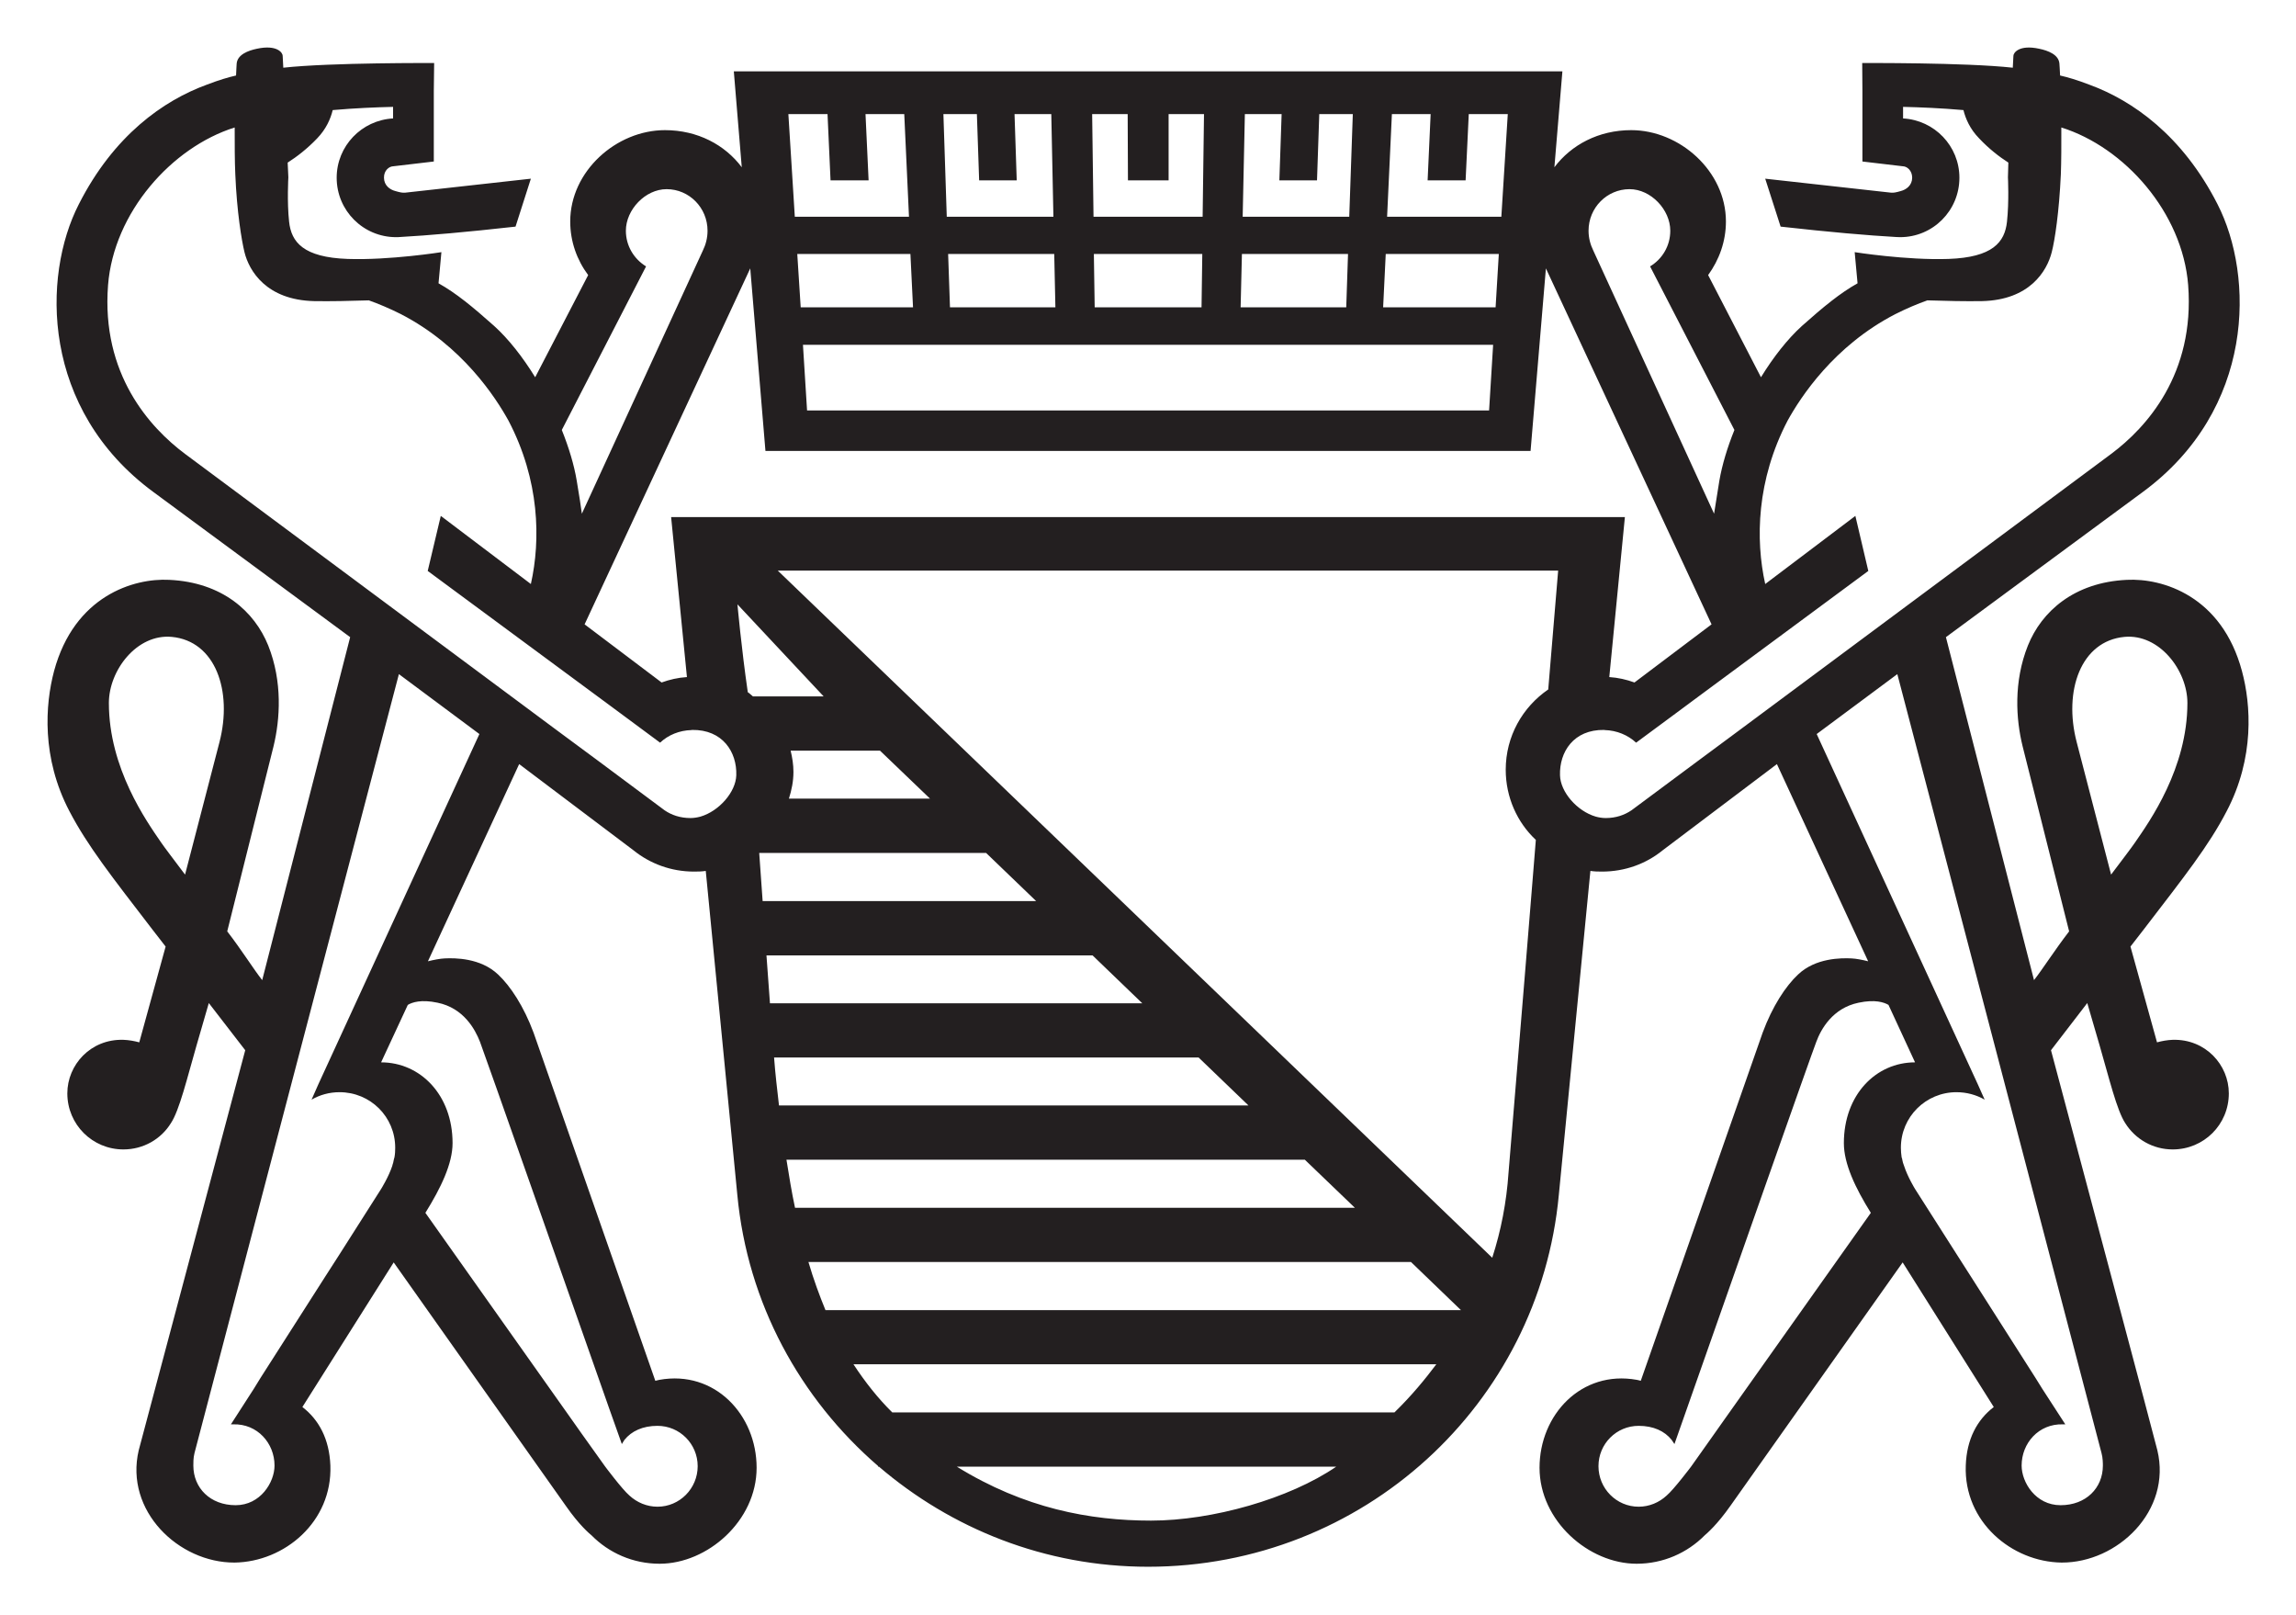
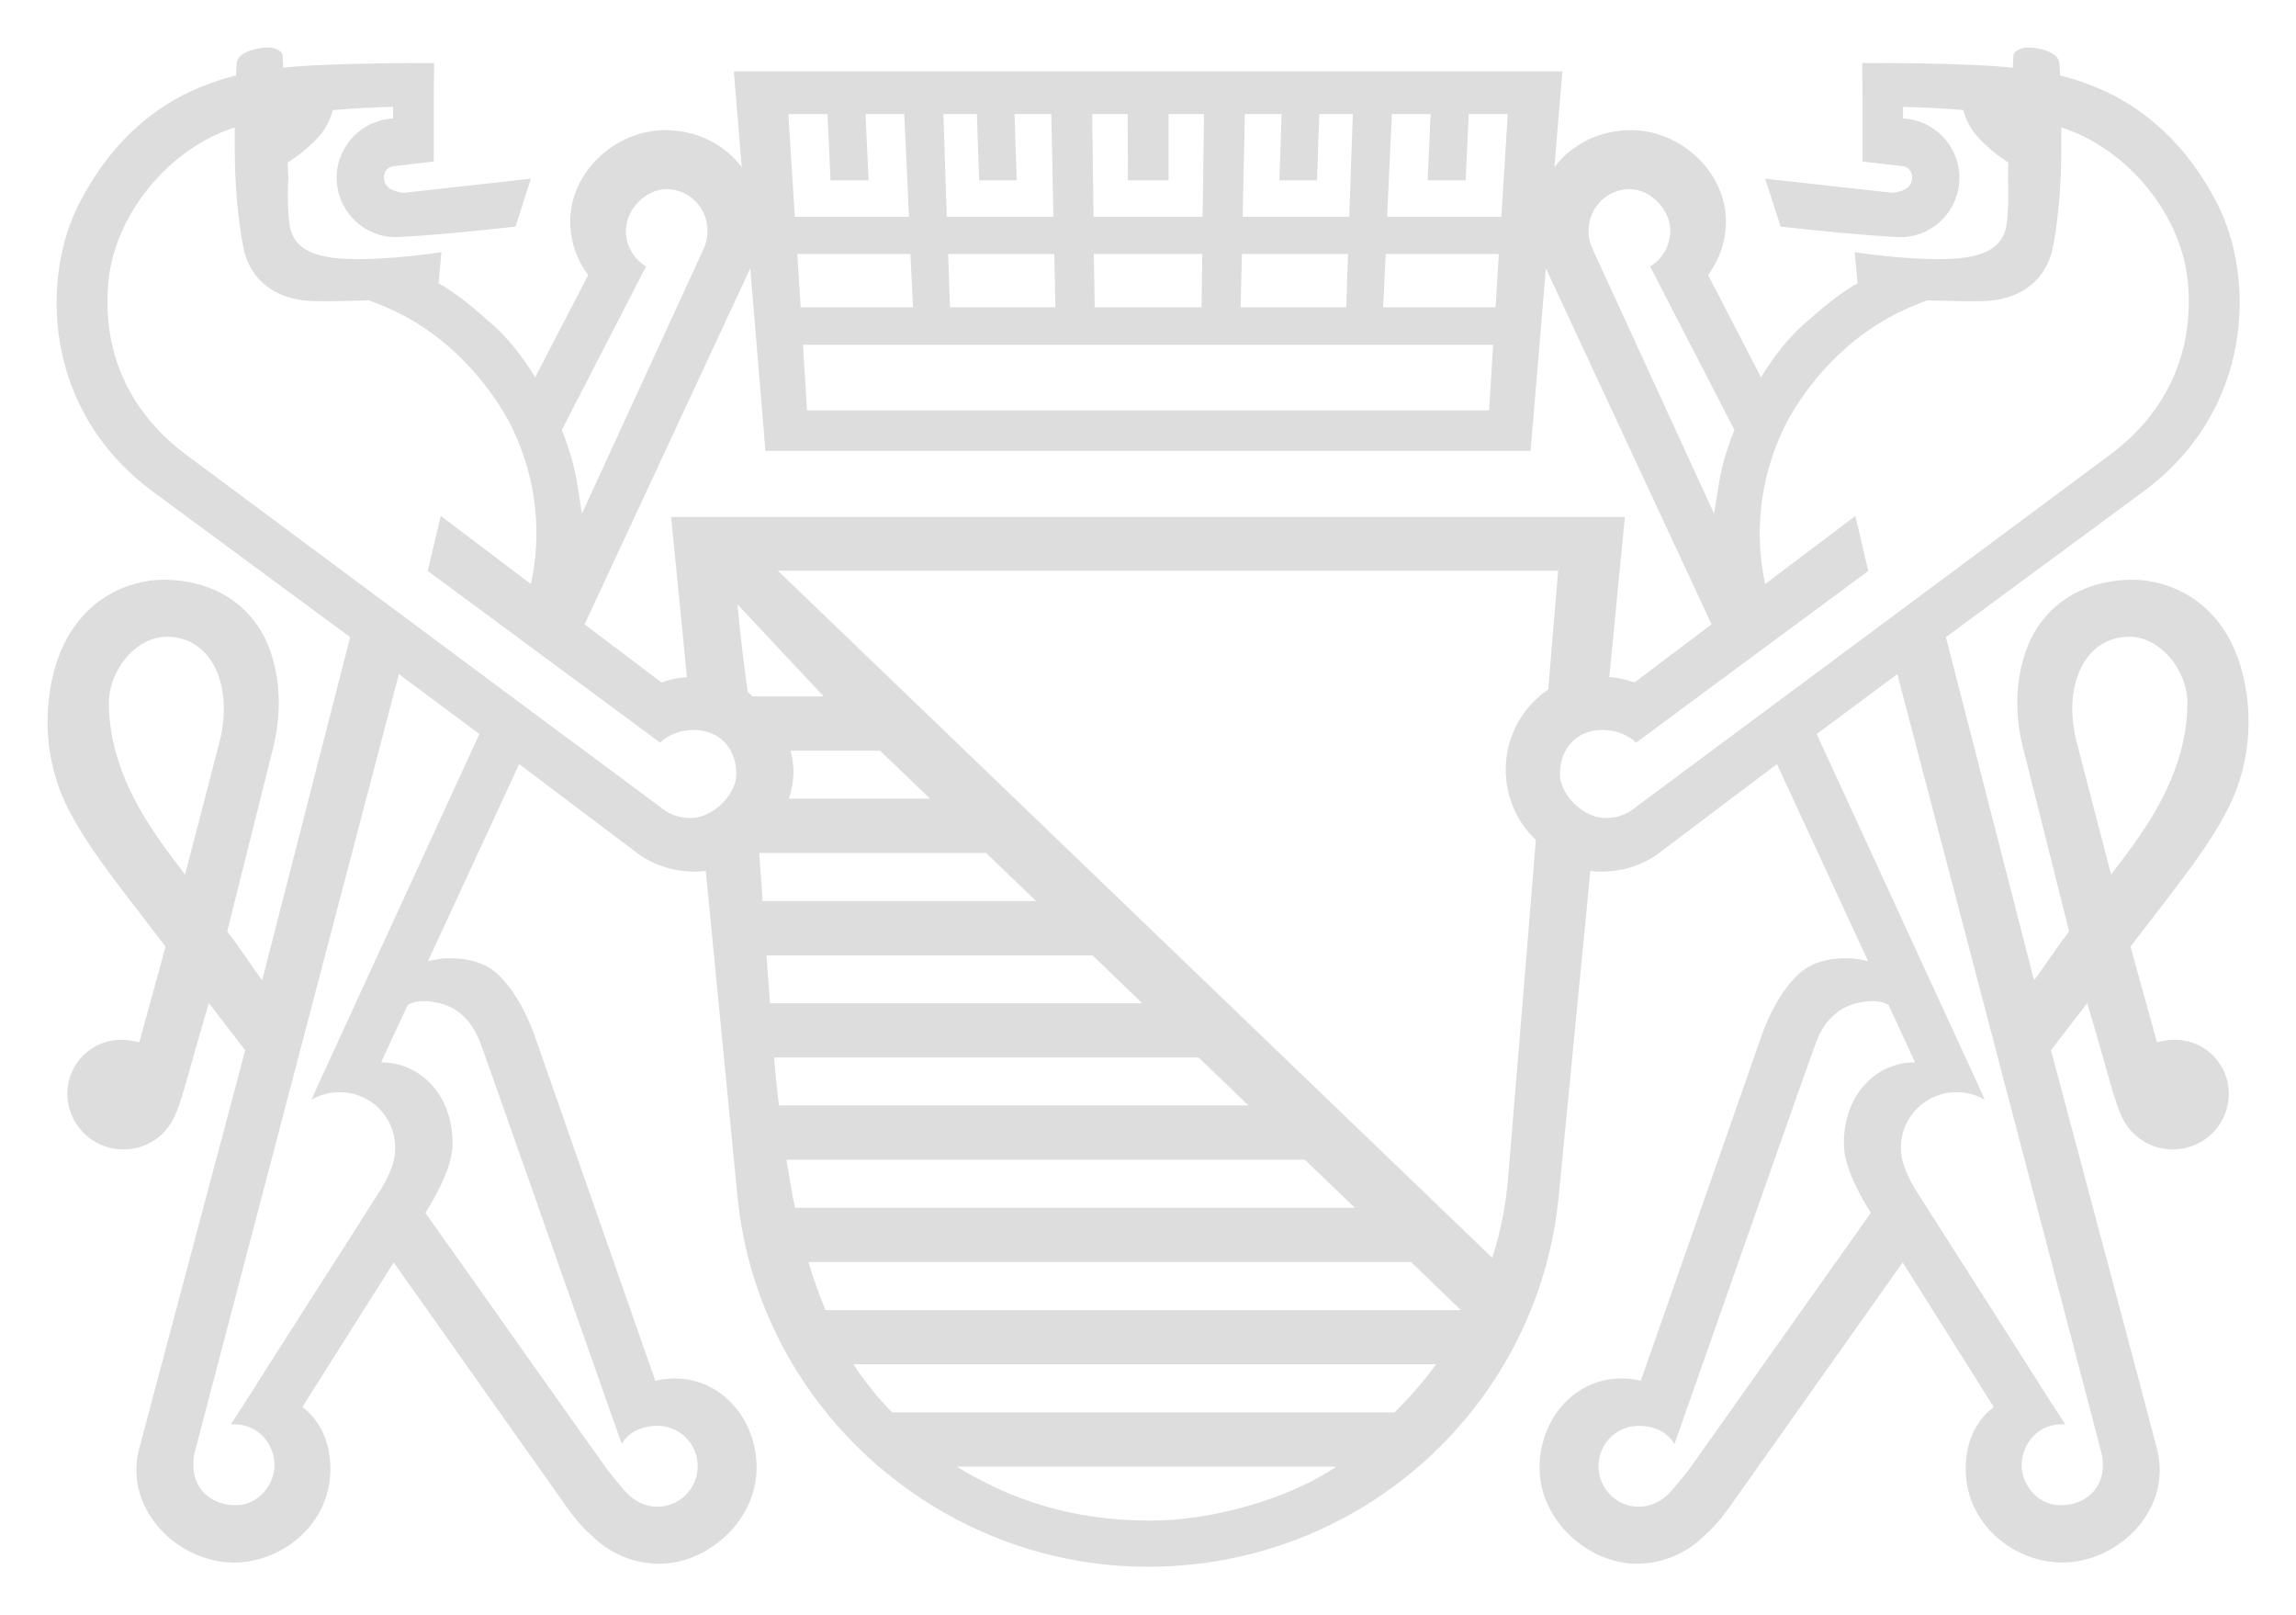
<svg xmlns="http://www.w3.org/2000/svg" version="1.0" width="483.58" height="339.88" id="svg2">
  <defs id="defs4">
    <clipPath id="clipPath2518">
      <path d="M 0,19.498 L 0,0 L 88.085,0 L 88.085,19.498 L 0,19.498 z" id="path2520" />
    </clipPath>
    <clipPath id="clipPath2488">
      <path d="M 22.677,-147.402 L 22.677,-127.904 L 110.763,-127.904 L 110.763,-147.402 L 22.677,-147.402 z" id="path2490" />
    </clipPath>
    <clipPath id="clipPath2474">
      <path d="M 4.56,61.68 L 4.56,231.6 L 360.72,231.6 L 360.72,61.68 L 4.56,61.68 z" id="path2476" />
    </clipPath>
    <clipPath id="clipPath2466">
      <path d="M -34.016,-99.213 L -34.016,147.402 L 487.559,147.402 L 487.559,-99.213 L -34.016,-99.213 z" id="path2468" />
    </clipPath>
    <clipPath id="clipPath2458">
      <path d="M 0,0 L 527.244,0 L 527.244,357.165 L 0,357.165 L 0,0 z" id="path2460" />
    </clipPath>
  </defs>
  <g transform="translate(19.3414, -8.40956)" id="layer1">
    <g transform="matrix(14.4167, 0, 0, 14.4167, -3787.8, -4695.59)" id="g2790">
-       <path d="M 292.237,339.062 L 291.734,337.126 C 291.54,336.38 291.793,335.65 292.433,335.59 C 292.942,335.543 293.352,336.08 293.352,336.555 C 293.352,337.51 292.8,338.284 292.586,338.594 C 292.532,338.673 292.401,338.845 292.237,339.062 z M 292.097,347.51 C 292.117,347.581 292.117,347.667 292.117,347.693 C 292.117,348.021 291.87,348.272 291.499,348.272 C 291.134,348.272 290.93,347.938 290.93,347.693 C 290.93,347.366 291.179,347.081 291.532,347.091 L 291.568,347.091 L 291.231,346.571 L 291.134,346.415 L 290.186,344.928 L 289.989,344.62 L 289.372,343.652 C 289.372,343.652 289.264,343.477 289.212,343.314 L 289.208,343.303 C 289.198,343.282 289.193,343.256 289.188,343.233 C 289.186,343.216 289.182,343.203 289.177,343.192 C 289.17,343.145 289.166,343.096 289.166,343.051 C 289.166,342.6 289.531,342.24 289.978,342.24 C 290.127,342.24 290.268,342.279 290.39,342.349 L 290.29,342.125 L 287.936,337.009 L 289.114,336.134 L 292.097,347.51 z M 286.54,347.088 L 286.442,347.227 L 286.102,347.707 C 286.102,347.707 285.849,348.043 285.744,348.131 C 285.634,348.233 285.49,348.294 285.335,348.294 C 285.01,348.294 284.748,348.028 284.748,347.702 C 284.748,347.376 285.01,347.113 285.335,347.113 C 285.55,347.113 285.714,347.189 285.817,347.318 L 285.858,347.379 L 286.054,346.822 L 286.076,346.759 C 286.596,345.278 287.87,341.654 287.93,341.505 C 287.998,341.32 288.169,341.011 288.548,340.933 C 288.789,340.882 288.92,340.927 288.985,340.965 L 289.373,341.804 C 288.803,341.804 288.333,342.276 288.333,342.984 C 288.333,343.284 288.499,343.637 288.727,344.002 L 286.54,347.088 z M 286.812,336.949 L 286.21,337.395 L 285.23,338.123 C 285.128,338.192 285.003,338.236 284.854,338.236 C 284.805,338.236 284.756,338.228 284.708,338.215 C 284.435,338.135 284.192,337.856 284.186,337.611 C 284.176,337.271 284.384,336.942 284.831,336.949 L 284.839,336.951 C 285.015,336.956 285.177,337.023 285.298,337.135 L 285.9,336.69 L 286.156,336.5 L 288.69,334.627 L 288.501,333.823 L 287.184,334.818 C 287.04,334.171 287.057,333.301 287.512,332.43 C 287.698,332.094 288.185,331.339 289.087,330.875 C 289.252,330.792 289.411,330.725 289.553,330.675 C 289.827,330.684 290.114,330.69 290.352,330.686 C 291.049,330.67 291.301,330.245 291.37,329.971 C 291.415,329.798 291.478,329.385 291.503,328.834 C 291.51,328.646 291.511,328.399 291.51,328.15 C 292.434,328.439 293.28,329.393 293.363,330.452 C 293.462,331.751 292.755,332.532 292.239,332.917 L 286.812,336.949 z M 271.2,333.84 L 271.431,336.177 C 271.301,336.185 271.177,336.214 271.061,336.256 L 269.936,335.407 L 272.356,330.208 L 272.578,332.874 L 277.929,332.874 L 278.411,332.874 L 283.756,332.874 L 283.98,330.208 L 286.4,335.407 L 285.274,336.256 C 285.159,336.214 285.033,336.185 284.906,336.177 L 285.134,333.84 L 271.2,333.84 z M 284.014,336.358 C 283.639,336.615 283.393,337.042 283.393,337.53 C 283.393,337.933 283.561,338.301 283.833,338.555 L 283.782,339.185 L 283.667,340.596 L 283.434,343.415 C 283.405,343.846 283.324,344.263 283.196,344.658 L 272.758,334.622 L 284.159,334.622 L 284.014,336.358 z M 273.455,345.423 C 273.367,345.208 273.281,344.976 273.206,344.72 L 282.009,344.72 L 282.739,345.423 L 273.455,345.423 z M 281.767,346.917 L 274.431,346.917 C 274.226,346.715 274.037,346.478 273.864,346.214 L 282.379,346.214 C 282.216,346.43 282.024,346.667 281.767,346.917 z M 278.211,348.497 C 277.32,348.497 276.361,348.319 275.374,347.709 L 280.917,347.709 C 280.23,348.179 279.105,348.497 278.211,348.497 z M 272.885,343.226 L 280.458,343.226 L 281.189,343.928 L 273.01,343.928 C 272.962,343.704 272.923,343.465 272.885,343.226 z M 272.704,341.733 L 278.906,341.733 L 279.635,342.434 L 272.776,342.434 C 272.749,342.203 272.722,341.971 272.704,341.733 z M 272.593,340.242 L 277.357,340.242 L 278.084,340.942 L 272.644,340.942 C 272.628,340.708 272.611,340.474 272.593,340.242 z M 272.487,338.746 L 275.802,338.746 L 276.533,339.449 L 272.537,339.449 C 272.521,339.211 272.504,338.97 272.487,338.746 z M 272.946,337.252 L 274.252,337.252 L 274.982,337.952 L 272.921,337.952 C 272.96,337.828 272.987,337.701 272.987,337.562 C 272.987,337.454 272.97,337.351 272.946,337.252 z M 272.32,336.398 C 272.227,335.758 272.169,335.115 272.169,335.115 L 273.428,336.459 L 272.395,336.459 C 272.371,336.441 272.346,336.414 272.32,336.398 z M 271.629,338.215 C 271.58,338.228 271.531,338.236 271.483,338.236 C 271.332,338.236 271.206,338.192 271.105,338.123 L 270.127,337.395 L 269.524,336.949 L 264.098,332.917 C 263.583,332.532 262.873,331.751 262.974,330.452 C 263.057,329.393 263.903,328.439 264.824,328.15 C 264.824,328.399 264.824,328.646 264.833,328.834 C 264.856,329.385 264.925,329.798 264.967,329.971 C 265.034,330.245 265.288,330.67 265.984,330.686 C 266.223,330.69 266.51,330.684 266.784,330.675 C 266.924,330.725 267.085,330.792 267.25,330.875 C 268.151,331.339 268.637,332.094 268.823,332.43 C 269.28,333.301 269.296,334.171 269.151,334.818 L 267.835,333.823 L 267.644,334.627 L 270.181,336.5 L 270.438,336.69 L 271.039,337.135 C 271.157,337.023 271.32,336.956 271.497,336.951 L 271.505,336.949 C 271.952,336.942 272.163,337.271 272.152,337.611 C 272.145,337.856 271.901,338.135 271.629,338.215 z M 266.046,342.125 L 265.947,342.349 C 266.068,342.279 266.207,342.24 266.356,342.24 C 266.807,342.24 267.169,342.6 267.169,343.051 C 267.169,343.096 267.167,343.145 267.158,343.192 C 267.155,343.203 267.15,343.216 267.147,343.233 C 267.143,343.256 267.138,343.282 267.129,343.303 L 267.127,343.314 C 267.073,343.477 266.964,343.652 266.964,343.652 L 266.348,344.62 L 266.15,344.928 L 265.2,346.415 L 265.104,346.571 L 264.769,347.091 L 264.804,347.091 C 265.155,347.081 265.406,347.366 265.406,347.693 C 265.406,347.938 265.2,348.272 264.838,348.272 C 264.467,348.272 264.22,348.021 264.22,347.693 C 264.22,347.667 264.218,347.581 264.237,347.51 L 267.223,336.134 L 268.399,337.009 L 266.046,342.125 z M 267.788,340.933 C 268.168,341.011 268.336,341.32 268.408,341.505 C 268.466,341.654 269.739,345.278 270.26,346.759 L 270.282,346.822 L 270.48,347.379 L 270.518,347.318 C 270.622,347.189 270.786,347.113 271.001,347.113 C 271.325,347.113 271.588,347.376 271.588,347.702 C 271.588,348.028 271.325,348.294 271.001,348.294 C 270.846,348.294 270.702,348.233 270.591,348.131 C 270.487,348.043 270.236,347.707 270.236,347.707 L 269.893,347.227 L 269.795,347.088 L 267.61,344.002 C 267.837,343.637 268.007,343.284 268.007,342.984 C 268.007,342.276 267.533,341.804 266.963,341.804 L 267.353,340.965 C 267.416,340.927 267.549,340.882 267.788,340.933 z M 270.834,330.179 C 270.657,330.071 270.539,329.879 270.539,329.658 C 270.539,329.351 270.823,329.051 271.134,329.051 C 271.464,329.051 271.732,329.322 271.732,329.658 C 271.732,329.764 271.706,329.862 271.663,329.949 L 269.896,333.791 C 269.883,333.688 269.859,333.536 269.821,333.309 C 269.783,333.079 269.706,332.825 269.603,332.568 L 270.834,330.179 z M 273.485,327.955 L 273.529,328.922 L 274.085,328.922 L 274.04,327.955 L 274.606,327.955 L 274.675,329.454 L 273.007,329.454 L 272.913,327.955 L 273.485,327.955 z M 274.734,330.777 L 273.093,330.777 L 273.043,329.998 L 274.696,329.998 L 274.734,330.777 z M 275.667,327.955 L 275.7,328.922 L 276.249,328.922 L 276.217,327.955 L 276.754,327.955 L 276.785,329.454 L 275.227,329.454 L 275.178,327.955 L 275.667,327.955 z M 276.814,330.777 L 275.274,330.777 L 275.247,329.998 L 276.797,329.998 L 276.814,330.777 z M 277.87,327.955 L 277.874,328.922 L 278.468,328.922 L 278.468,327.955 L 278.985,327.955 L 278.965,329.454 L 278.267,329.454 L 278.071,329.454 L 277.371,329.454 L 277.351,327.955 L 277.87,327.955 z M 279.539,329.998 L 281.089,329.998 L 281.063,330.777 L 279.52,330.777 L 279.539,329.998 z M 279.582,327.955 L 280.119,327.955 L 280.086,328.922 L 280.636,328.922 L 280.669,327.955 L 281.159,327.955 L 281.107,329.454 L 279.55,329.454 L 279.582,327.955 z M 277.376,329.998 L 278.071,329.998 L 278.267,329.998 L 278.96,329.998 L 278.949,330.777 L 278.267,330.777 L 278.071,330.777 L 277.388,330.777 L 277.376,329.998 z M 278.071,331.324 L 278.267,331.324 L 283.209,331.324 L 283.15,332.283 L 278.411,332.283 L 277.929,332.283 L 273.186,332.283 L 273.126,331.324 L 278.071,331.324 z M 281.64,329.998 L 283.292,329.998 L 283.245,330.777 L 281.602,330.777 L 281.64,329.998 z M 281.73,327.955 L 282.296,327.955 L 282.252,328.922 L 282.807,328.922 L 282.853,327.955 L 283.423,327.955 L 283.329,329.454 L 281.66,329.454 L 281.73,327.955 z M 285.202,329.051 C 285.514,329.051 285.797,329.351 285.797,329.658 C 285.797,329.879 285.681,330.071 285.502,330.179 L 286.734,332.568 C 286.63,332.825 286.554,333.079 286.514,333.309 C 286.477,333.536 286.453,333.688 286.437,333.791 L 284.673,329.949 C 284.63,329.862 284.603,329.764 284.603,329.658 C 284.603,329.322 284.872,329.051 285.202,329.051 z M 264.602,337.126 L 264.099,339.062 C 263.936,338.845 263.804,338.673 263.75,338.594 C 263.537,338.284 262.986,337.51 262.986,336.555 C 262.986,336.08 263.394,335.543 263.904,335.59 C 264.544,335.65 264.795,336.38 264.602,337.126 z M 293.137,341.475 C 293.058,341.478 292.98,341.492 292.908,341.512 L 292.52,340.113 L 292.717,339.859 C 293.307,339.09 293.661,338.646 293.926,338.135 C 294.335,337.355 294.281,336.579 294.149,336.09 C 293.854,334.989 292.986,334.73 292.468,334.757 C 291.693,334.793 291.22,335.223 291.022,335.716 C 290.81,336.246 290.847,336.793 290.944,337.186 L 291.624,339.891 C 291.415,340.162 291.234,340.447 291.111,340.603 L 289.824,335.594 L 292.696,333.477 C 294.343,332.268 294.329,330.322 293.792,329.271 C 293.279,328.265 292.551,327.757 291.922,327.526 C 291.734,327.454 291.609,327.418 291.492,327.391 C 291.487,327.305 291.485,327.243 291.482,327.216 C 291.471,327.086 291.317,327.027 291.186,327 C 290.894,326.937 290.81,327.059 290.81,327.103 L 290.801,327.277 C 290.099,327.2 288.601,327.209 288.601,327.209 L 288.604,327.62 L 288.604,328.647 L 289.198,328.717 C 289.256,328.719 289.331,328.778 289.331,328.884 C 289.33,328.996 289.245,329.058 289.163,329.079 C 289.091,329.1 289.057,329.105 289.027,329.102 L 289.021,329.102 L 287.184,328.898 L 287.409,329.598 C 288.123,329.678 288.686,329.727 289.099,329.75 C 289.119,329.752 289.136,329.752 289.155,329.752 C 289.635,329.752 290.021,329.364 290.021,328.884 C 290.021,328.421 289.657,328.043 289.198,328.018 L 289.198,327.849 C 289.446,327.855 289.75,327.867 290.08,327.896 C 290.111,328.021 290.175,328.172 290.309,328.309 C 290.451,328.46 290.602,328.577 290.736,328.663 L 290.73,328.878 C 290.73,328.878 290.748,329.233 290.716,329.527 C 290.684,329.825 290.508,330.047 289.862,330.07 C 289.247,330.091 288.491,329.971 288.491,329.971 L 288.533,330.426 C 288.284,330.565 288.036,330.767 287.719,331.05 C 287.51,331.24 287.304,331.502 287.122,331.798 L 286.35,330.306 C 286.511,330.084 286.61,329.815 286.61,329.523 C 286.61,328.787 285.934,328.189 285.226,328.189 C 284.751,328.189 284.351,328.403 284.104,328.731 L 284.221,327.33 L 278.278,327.33 L 278.057,327.33 L 272.116,327.33 L 272.232,328.731 C 271.986,328.403 271.586,328.189 271.11,328.189 C 270.401,328.189 269.726,328.787 269.726,329.523 C 269.726,329.815 269.823,330.084 269.988,330.306 L 269.214,331.798 C 269.031,331.502 268.826,331.24 268.616,331.05 C 268.299,330.767 268.052,330.565 267.802,330.426 L 267.844,329.971 C 267.844,329.971 267.088,330.091 266.474,330.07 C 265.828,330.047 265.651,329.825 265.619,329.527 C 265.587,329.233 265.608,328.878 265.608,328.878 L 265.598,328.663 C 265.733,328.577 265.885,328.46 266.029,328.309 C 266.161,328.172 266.226,328.021 266.256,327.896 C 266.588,327.867 266.889,327.855 267.138,327.849 L 267.138,328.018 C 266.679,328.043 266.314,328.421 266.314,328.884 C 266.314,329.364 266.702,329.752 267.182,329.752 C 267.2,329.752 267.218,329.752 267.235,329.75 C 267.65,329.727 268.213,329.678 268.927,329.598 L 269.151,328.898 L 267.316,329.102 L 267.309,329.102 C 267.279,329.105 267.244,329.1 267.173,329.079 C 267.09,329.058 267.006,328.996 267.005,328.884 C 267.003,328.778 267.08,328.719 267.138,328.717 L 267.733,328.647 L 267.733,327.62 L 267.738,327.209 C 267.738,327.209 266.238,327.2 265.534,327.277 L 265.525,327.103 C 265.525,327.059 265.443,326.937 265.149,327 C 265.019,327.027 264.865,327.086 264.853,327.216 C 264.85,327.243 264.849,327.305 264.844,327.391 C 264.727,327.418 264.602,327.454 264.414,327.526 C 263.783,327.757 263.058,328.265 262.547,329.271 C 262.008,330.322 261.994,332.268 263.64,333.477 L 266.511,335.594 L 265.226,340.603 C 265.102,340.447 264.925,340.162 264.715,339.891 L 265.392,337.186 C 265.487,336.793 265.525,336.246 265.314,335.716 C 265.115,335.223 264.646,334.793 263.867,334.757 C 263.35,334.73 262.482,334.989 262.185,336.09 C 262.055,336.579 262,337.355 262.409,338.135 C 262.676,338.646 263.028,339.09 263.618,339.859 L 263.815,340.113 L 263.43,341.512 C 263.357,341.492 263.279,341.478 263.198,341.475 C 262.718,341.461 262.379,341.842 262.379,342.257 C 262.379,342.713 262.747,343.076 263.198,343.076 C 263.491,343.076 263.748,342.925 263.891,342.694 C 264.016,342.508 264.131,342.027 264.265,341.563 L 264.446,340.938 L 264.978,341.627 C 264.647,342.865 263.44,347.401 263.422,347.47 C 263.214,348.354 264.005,349.113 264.822,349.11 C 265.552,349.1 266.251,348.514 266.222,347.693 C 266.207,347.308 266.056,347.025 265.813,346.838 L 267.147,344.726 L 269.66,348.279 C 269.857,348.563 270.01,348.69 270.037,348.712 C 270.29,348.968 270.641,349.127 271.032,349.127 C 271.73,349.127 272.449,348.502 272.449,347.725 C 272.449,346.951 271.837,346.296 271.029,346.441 C 271.009,346.446 270.989,346.449 270.969,346.455 L 269.191,341.372 C 269.048,340.987 268.853,340.69 268.672,340.521 C 268.415,340.277 268.04,340.279 267.891,340.286 C 267.824,340.289 267.733,340.307 267.647,340.328 L 268.98,337.448 L 270.65,338.707 C 270.893,338.903 271.2,339.018 271.535,339.018 C 271.593,339.018 271.652,339.017 271.706,339.008 L 272.167,343.738 C 272.316,345.325 273.086,346.717 274.223,347.699 L 274.223,347.709 L 274.236,347.709 C 275.293,348.614 276.662,349.171 278.168,349.171 C 281.306,349.171 283.884,346.801 284.169,343.738 L 284.63,339.008 C 284.686,339.017 284.743,339.018 284.799,339.018 C 285.137,339.018 285.445,338.903 285.686,338.707 L 287.355,337.448 L 288.688,340.328 C 288.604,340.307 288.512,340.289 288.445,340.286 C 288.296,340.279 287.921,340.277 287.664,340.521 C 287.483,340.69 287.288,340.987 287.146,341.372 L 285.366,346.455 C 285.347,346.449 285.329,346.446 285.307,346.441 C 284.498,346.296 283.887,346.951 283.887,347.725 C 283.887,348.502 284.607,349.127 285.305,349.127 C 285.695,349.127 286.046,348.968 286.3,348.712 C 286.325,348.69 286.478,348.563 286.677,348.279 L 289.192,344.726 L 290.523,346.838 C 290.279,347.025 290.127,347.308 290.114,347.693 C 290.084,348.514 290.785,349.1 291.514,349.11 C 292.332,349.113 293.125,348.354 292.913,347.47 C 292.899,347.401 291.69,342.865 291.359,341.627 L 291.889,340.938 L 292.071,341.563 C 292.206,342.027 292.321,342.508 292.445,342.694 C 292.591,342.925 292.847,343.076 293.137,343.076 C 293.592,343.076 293.957,342.713 293.957,342.257 C 293.957,341.842 293.617,341.461 293.137,341.475 z" id="path2524" style="fill: rgb(35, 31, 32); fill-opacity: 1; fill-rule: nonzero; stroke: none;" />
+       <path d="M 292.237,339.062 L 291.734,337.126 C 291.54,336.38 291.793,335.65 292.433,335.59 C 292.942,335.543 293.352,336.08 293.352,336.555 C 293.352,337.51 292.8,338.284 292.586,338.594 C 292.532,338.673 292.401,338.845 292.237,339.062 z M 292.097,347.51 C 292.117,347.581 292.117,347.667 292.117,347.693 C 292.117,348.021 291.87,348.272 291.499,348.272 C 291.134,348.272 290.93,347.938 290.93,347.693 C 290.93,347.366 291.179,347.081 291.532,347.091 L 291.568,347.091 L 291.231,346.571 L 291.134,346.415 L 290.186,344.928 L 289.989,344.62 L 289.372,343.652 C 289.372,343.652 289.264,343.477 289.212,343.314 L 289.208,343.303 C 289.198,343.282 289.193,343.256 289.188,343.233 C 289.186,343.216 289.182,343.203 289.177,343.192 C 289.17,343.145 289.166,343.096 289.166,343.051 C 289.166,342.6 289.531,342.24 289.978,342.24 C 290.127,342.24 290.268,342.279 290.39,342.349 L 290.29,342.125 L 287.936,337.009 L 289.114,336.134 L 292.097,347.51 z M 286.54,347.088 L 286.442,347.227 L 286.102,347.707 C 286.102,347.707 285.849,348.043 285.744,348.131 C 285.634,348.233 285.49,348.294 285.335,348.294 C 285.01,348.294 284.748,348.028 284.748,347.702 C 284.748,347.376 285.01,347.113 285.335,347.113 C 285.55,347.113 285.714,347.189 285.817,347.318 L 285.858,347.379 L 286.054,346.822 L 286.076,346.759 C 286.596,345.278 287.87,341.654 287.93,341.505 C 287.998,341.32 288.169,341.011 288.548,340.933 C 288.789,340.882 288.92,340.927 288.985,340.965 L 289.373,341.804 C 288.803,341.804 288.333,342.276 288.333,342.984 C 288.333,343.284 288.499,343.637 288.727,344.002 L 286.54,347.088 z M 286.812,336.949 L 286.21,337.395 L 285.23,338.123 C 285.128,338.192 285.003,338.236 284.854,338.236 C 284.805,338.236 284.756,338.228 284.708,338.215 C 284.435,338.135 284.192,337.856 284.186,337.611 C 284.176,337.271 284.384,336.942 284.831,336.949 L 284.839,336.951 C 285.015,336.956 285.177,337.023 285.298,337.135 L 285.9,336.69 L 286.156,336.5 L 288.69,334.627 L 288.501,333.823 L 287.184,334.818 C 287.04,334.171 287.057,333.301 287.512,332.43 C 287.698,332.094 288.185,331.339 289.087,330.875 C 289.252,330.792 289.411,330.725 289.553,330.675 C 289.827,330.684 290.114,330.69 290.352,330.686 C 291.049,330.67 291.301,330.245 291.37,329.971 C 291.415,329.798 291.478,329.385 291.503,328.834 C 291.51,328.646 291.511,328.399 291.51,328.15 C 292.434,328.439 293.28,329.393 293.363,330.452 C 293.462,331.751 292.755,332.532 292.239,332.917 L 286.812,336.949 z M 271.2,333.84 L 271.431,336.177 C 271.301,336.185 271.177,336.214 271.061,336.256 L 269.936,335.407 L 272.356,330.208 L 272.578,332.874 L 277.929,332.874 L 278.411,332.874 L 283.756,332.874 L 283.98,330.208 L 286.4,335.407 L 285.274,336.256 C 285.159,336.214 285.033,336.185 284.906,336.177 L 285.134,333.84 L 271.2,333.84 z M 284.014,336.358 C 283.639,336.615 283.393,337.042 283.393,337.53 C 283.393,337.933 283.561,338.301 283.833,338.555 L 283.782,339.185 L 283.667,340.596 L 283.434,343.415 C 283.405,343.846 283.324,344.263 283.196,344.658 L 272.758,334.622 L 284.159,334.622 L 284.014,336.358 z M 273.455,345.423 C 273.367,345.208 273.281,344.976 273.206,344.72 L 282.009,344.72 L 282.739,345.423 L 273.455,345.423 z M 281.767,346.917 L 274.431,346.917 C 274.226,346.715 274.037,346.478 273.864,346.214 L 282.379,346.214 C 282.216,346.43 282.024,346.667 281.767,346.917 z M 278.211,348.497 C 277.32,348.497 276.361,348.319 275.374,347.709 L 280.917,347.709 C 280.23,348.179 279.105,348.497 278.211,348.497 z M 272.885,343.226 L 280.458,343.226 L 281.189,343.928 L 273.01,343.928 C 272.962,343.704 272.923,343.465 272.885,343.226 z M 272.704,341.733 L 278.906,341.733 L 279.635,342.434 L 272.776,342.434 C 272.749,342.203 272.722,341.971 272.704,341.733 z M 272.593,340.242 L 277.357,340.242 L 278.084,340.942 L 272.644,340.942 C 272.628,340.708 272.611,340.474 272.593,340.242 z M 272.487,338.746 L 275.802,338.746 L 276.533,339.449 L 272.537,339.449 C 272.521,339.211 272.504,338.97 272.487,338.746 z M 272.946,337.252 L 274.252,337.252 L 274.982,337.952 L 272.921,337.952 C 272.96,337.828 272.987,337.701 272.987,337.562 C 272.987,337.454 272.97,337.351 272.946,337.252 z M 272.32,336.398 C 272.227,335.758 272.169,335.115 272.169,335.115 L 273.428,336.459 L 272.395,336.459 C 272.371,336.441 272.346,336.414 272.32,336.398 z M 271.629,338.215 C 271.58,338.228 271.531,338.236 271.483,338.236 C 271.332,338.236 271.206,338.192 271.105,338.123 L 270.127,337.395 L 269.524,336.949 L 264.098,332.917 C 263.583,332.532 262.873,331.751 262.974,330.452 C 263.057,329.393 263.903,328.439 264.824,328.15 C 264.824,328.399 264.824,328.646 264.833,328.834 C 264.856,329.385 264.925,329.798 264.967,329.971 C 265.034,330.245 265.288,330.67 265.984,330.686 C 266.223,330.69 266.51,330.684 266.784,330.675 C 266.924,330.725 267.085,330.792 267.25,330.875 C 268.151,331.339 268.637,332.094 268.823,332.43 C 269.28,333.301 269.296,334.171 269.151,334.818 L 267.835,333.823 L 267.644,334.627 L 270.181,336.5 L 270.438,336.69 L 271.039,337.135 C 271.157,337.023 271.32,336.956 271.497,336.951 L 271.505,336.949 C 271.952,336.942 272.163,337.271 272.152,337.611 C 272.145,337.856 271.901,338.135 271.629,338.215 z M 266.046,342.125 L 265.947,342.349 C 266.068,342.279 266.207,342.24 266.356,342.24 C 266.807,342.24 267.169,342.6 267.169,343.051 C 267.169,343.096 267.167,343.145 267.158,343.192 C 267.155,343.203 267.15,343.216 267.147,343.233 C 267.143,343.256 267.138,343.282 267.129,343.303 L 267.127,343.314 C 267.073,343.477 266.964,343.652 266.964,343.652 L 266.348,344.62 L 266.15,344.928 L 265.2,346.415 L 265.104,346.571 L 264.769,347.091 L 264.804,347.091 C 265.155,347.081 265.406,347.366 265.406,347.693 C 265.406,347.938 265.2,348.272 264.838,348.272 C 264.467,348.272 264.22,348.021 264.22,347.693 C 264.22,347.667 264.218,347.581 264.237,347.51 L 267.223,336.134 L 268.399,337.009 L 266.046,342.125 z M 267.788,340.933 C 268.168,341.011 268.336,341.32 268.408,341.505 C 268.466,341.654 269.739,345.278 270.26,346.759 L 270.282,346.822 L 270.48,347.379 L 270.518,347.318 C 270.622,347.189 270.786,347.113 271.001,347.113 C 271.325,347.113 271.588,347.376 271.588,347.702 C 271.588,348.028 271.325,348.294 271.001,348.294 C 270.846,348.294 270.702,348.233 270.591,348.131 C 270.487,348.043 270.236,347.707 270.236,347.707 L 269.893,347.227 L 269.795,347.088 L 267.61,344.002 C 267.837,343.637 268.007,343.284 268.007,342.984 C 268.007,342.276 267.533,341.804 266.963,341.804 L 267.353,340.965 C 267.416,340.927 267.549,340.882 267.788,340.933 z M 270.834,330.179 C 270.657,330.071 270.539,329.879 270.539,329.658 C 270.539,329.351 270.823,329.051 271.134,329.051 C 271.464,329.051 271.732,329.322 271.732,329.658 C 271.732,329.764 271.706,329.862 271.663,329.949 L 269.896,333.791 C 269.883,333.688 269.859,333.536 269.821,333.309 C 269.783,333.079 269.706,332.825 269.603,332.568 L 270.834,330.179 z M 273.485,327.955 L 273.529,328.922 L 274.085,328.922 L 274.04,327.955 L 274.606,327.955 L 274.675,329.454 L 273.007,329.454 L 272.913,327.955 L 273.485,327.955 z M 274.734,330.777 L 273.093,330.777 L 273.043,329.998 L 274.696,329.998 L 274.734,330.777 z M 275.667,327.955 L 275.7,328.922 L 276.249,328.922 L 276.217,327.955 L 276.754,327.955 L 276.785,329.454 L 275.227,329.454 L 275.178,327.955 L 275.667,327.955 z M 276.814,330.777 L 275.274,330.777 L 275.247,329.998 L 276.797,329.998 L 276.814,330.777 z M 277.87,327.955 L 277.874,328.922 L 278.468,328.922 L 278.468,327.955 L 278.985,327.955 L 278.965,329.454 L 278.267,329.454 L 278.071,329.454 L 277.371,329.454 L 277.351,327.955 L 277.87,327.955 z M 279.539,329.998 L 281.089,329.998 L 281.063,330.777 L 279.52,330.777 L 279.539,329.998 z M 279.582,327.955 L 280.119,327.955 L 280.086,328.922 L 280.636,328.922 L 280.669,327.955 L 281.159,327.955 L 281.107,329.454 L 279.55,329.454 L 279.582,327.955 z M 277.376,329.998 L 278.071,329.998 L 278.267,329.998 L 278.96,329.998 L 278.949,330.777 L 278.267,330.777 L 278.071,330.777 L 277.388,330.777 L 277.376,329.998 z M 278.071,331.324 L 278.267,331.324 L 283.209,331.324 L 283.15,332.283 L 278.411,332.283 L 277.929,332.283 L 273.186,332.283 L 273.126,331.324 L 278.071,331.324 z M 281.64,329.998 L 283.292,329.998 L 283.245,330.777 L 281.602,330.777 L 281.64,329.998 z M 281.73,327.955 L 282.296,327.955 L 282.252,328.922 L 282.807,328.922 L 282.853,327.955 L 283.423,327.955 L 283.329,329.454 L 281.66,329.454 L 281.73,327.955 z M 285.202,329.051 C 285.514,329.051 285.797,329.351 285.797,329.658 C 285.797,329.879 285.681,330.071 285.502,330.179 L 286.734,332.568 C 286.63,332.825 286.554,333.079 286.514,333.309 C 286.477,333.536 286.453,333.688 286.437,333.791 L 284.673,329.949 C 284.63,329.862 284.603,329.764 284.603,329.658 C 284.603,329.322 284.872,329.051 285.202,329.051 z M 264.602,337.126 L 264.099,339.062 C 263.936,338.845 263.804,338.673 263.75,338.594 C 263.537,338.284 262.986,337.51 262.986,336.555 C 262.986,336.08 263.394,335.543 263.904,335.59 C 264.544,335.65 264.795,336.38 264.602,337.126 z M 293.137,341.475 C 293.058,341.478 292.98,341.492 292.908,341.512 L 292.52,340.113 L 292.717,339.859 C 293.307,339.09 293.661,338.646 293.926,338.135 C 294.335,337.355 294.281,336.579 294.149,336.09 C 293.854,334.989 292.986,334.73 292.468,334.757 C 291.693,334.793 291.22,335.223 291.022,335.716 C 290.81,336.246 290.847,336.793 290.944,337.186 L 291.624,339.891 C 291.415,340.162 291.234,340.447 291.111,340.603 L 289.824,335.594 L 292.696,333.477 C 294.343,332.268 294.329,330.322 293.792,329.271 C 293.279,328.265 292.551,327.757 291.922,327.526 C 291.734,327.454 291.609,327.418 291.492,327.391 C 291.487,327.305 291.485,327.243 291.482,327.216 C 291.471,327.086 291.317,327.027 291.186,327 C 290.894,326.937 290.81,327.059 290.81,327.103 L 290.801,327.277 C 290.099,327.2 288.601,327.209 288.601,327.209 L 288.604,327.62 L 288.604,328.647 L 289.198,328.717 C 289.256,328.719 289.331,328.778 289.331,328.884 C 289.33,328.996 289.245,329.058 289.163,329.079 C 289.091,329.1 289.057,329.105 289.027,329.102 L 289.021,329.102 L 287.184,328.898 L 287.409,329.598 C 288.123,329.678 288.686,329.727 289.099,329.75 C 289.119,329.752 289.136,329.752 289.155,329.752 C 289.635,329.752 290.021,329.364 290.021,328.884 C 290.021,328.421 289.657,328.043 289.198,328.018 L 289.198,327.849 C 289.446,327.855 289.75,327.867 290.08,327.896 C 290.111,328.021 290.175,328.172 290.309,328.309 C 290.451,328.46 290.602,328.577 290.736,328.663 L 290.73,328.878 C 290.73,328.878 290.748,329.233 290.716,329.527 C 290.684,329.825 290.508,330.047 289.862,330.07 C 289.247,330.091 288.491,329.971 288.491,329.971 L 288.533,330.426 C 288.284,330.565 288.036,330.767 287.719,331.05 C 287.51,331.24 287.304,331.502 287.122,331.798 L 286.35,330.306 C 286.511,330.084 286.61,329.815 286.61,329.523 C 286.61,328.787 285.934,328.189 285.226,328.189 C 284.751,328.189 284.351,328.403 284.104,328.731 L 284.221,327.33 L 278.278,327.33 L 278.057,327.33 L 272.116,327.33 L 272.232,328.731 C 271.986,328.403 271.586,328.189 271.11,328.189 C 270.401,328.189 269.726,328.787 269.726,329.523 C 269.726,329.815 269.823,330.084 269.988,330.306 L 269.214,331.798 C 269.031,331.502 268.826,331.24 268.616,331.05 C 268.299,330.767 268.052,330.565 267.802,330.426 L 267.844,329.971 C 267.844,329.971 267.088,330.091 266.474,330.07 C 265.828,330.047 265.651,329.825 265.619,329.527 C 265.587,329.233 265.608,328.878 265.608,328.878 L 265.598,328.663 C 265.733,328.577 265.885,328.46 266.029,328.309 C 266.161,328.172 266.226,328.021 266.256,327.896 C 266.588,327.867 266.889,327.855 267.138,327.849 L 267.138,328.018 C 266.679,328.043 266.314,328.421 266.314,328.884 C 266.314,329.364 266.702,329.752 267.182,329.752 C 267.2,329.752 267.218,329.752 267.235,329.75 C 267.65,329.727 268.213,329.678 268.927,329.598 L 269.151,328.898 L 267.316,329.102 L 267.309,329.102 C 267.279,329.105 267.244,329.1 267.173,329.079 C 267.09,329.058 267.006,328.996 267.005,328.884 C 267.003,328.778 267.08,328.719 267.138,328.717 L 267.733,328.647 L 267.733,327.62 L 267.738,327.209 C 267.738,327.209 266.238,327.2 265.534,327.277 L 265.525,327.103 C 265.525,327.059 265.443,326.937 265.149,327 C 265.019,327.027 264.865,327.086 264.853,327.216 C 264.85,327.243 264.849,327.305 264.844,327.391 C 264.727,327.418 264.602,327.454 264.414,327.526 C 263.783,327.757 263.058,328.265 262.547,329.271 C 262.008,330.322 261.994,332.268 263.64,333.477 L 266.511,335.594 L 265.226,340.603 C 265.102,340.447 264.925,340.162 264.715,339.891 L 265.392,337.186 C 265.487,336.793 265.525,336.246 265.314,335.716 C 265.115,335.223 264.646,334.793 263.867,334.757 C 263.35,334.73 262.482,334.989 262.185,336.09 C 262.055,336.579 262,337.355 262.409,338.135 C 262.676,338.646 263.028,339.09 263.618,339.859 L 263.815,340.113 L 263.43,341.512 C 263.357,341.492 263.279,341.478 263.198,341.475 C 262.718,341.461 262.379,341.842 262.379,342.257 C 262.379,342.713 262.747,343.076 263.198,343.076 C 263.491,343.076 263.748,342.925 263.891,342.694 C 264.016,342.508 264.131,342.027 264.265,341.563 L 264.446,340.938 L 264.978,341.627 C 264.647,342.865 263.44,347.401 263.422,347.47 C 263.214,348.354 264.005,349.113 264.822,349.11 C 265.552,349.1 266.251,348.514 266.222,347.693 C 266.207,347.308 266.056,347.025 265.813,346.838 L 267.147,344.726 L 269.66,348.279 C 269.857,348.563 270.01,348.69 270.037,348.712 C 270.29,348.968 270.641,349.127 271.032,349.127 C 271.73,349.127 272.449,348.502 272.449,347.725 C 272.449,346.951 271.837,346.296 271.029,346.441 C 271.009,346.446 270.989,346.449 270.969,346.455 L 269.191,341.372 C 269.048,340.987 268.853,340.69 268.672,340.521 C 268.415,340.277 268.04,340.279 267.891,340.286 C 267.824,340.289 267.733,340.307 267.647,340.328 L 268.98,337.448 L 270.65,338.707 C 270.893,338.903 271.2,339.018 271.535,339.018 C 271.593,339.018 271.652,339.017 271.706,339.008 L 272.167,343.738 C 272.316,345.325 273.086,346.717 274.223,347.699 L 274.223,347.709 L 274.236,347.709 C 275.293,348.614 276.662,349.171 278.168,349.171 C 281.306,349.171 283.884,346.801 284.169,343.738 L 284.63,339.008 C 284.686,339.017 284.743,339.018 284.799,339.018 C 285.137,339.018 285.445,338.903 285.686,338.707 L 287.355,337.448 L 288.688,340.328 C 288.604,340.307 288.512,340.289 288.445,340.286 C 288.296,340.279 287.921,340.277 287.664,340.521 C 287.483,340.69 287.288,340.987 287.146,341.372 L 285.366,346.455 C 285.347,346.449 285.329,346.446 285.307,346.441 C 284.498,346.296 283.887,346.951 283.887,347.725 C 283.887,348.502 284.607,349.127 285.305,349.127 C 285.695,349.127 286.046,348.968 286.3,348.712 C 286.325,348.69 286.478,348.563 286.677,348.279 L 289.192,344.726 L 290.523,346.838 C 290.279,347.025 290.127,347.308 290.114,347.693 C 290.084,348.514 290.785,349.1 291.514,349.11 C 292.332,349.113 293.125,348.354 292.913,347.47 C 292.899,347.401 291.69,342.865 291.359,341.627 L 291.889,340.938 L 292.071,341.563 C 292.206,342.027 292.321,342.508 292.445,342.694 C 292.591,342.925 292.847,343.076 293.137,343.076 C 293.592,343.076 293.957,342.713 293.957,342.257 C 293.957,341.842 293.617,341.461 293.137,341.475 z" id="path2524" style="fill: #ddd; fill-opacity: 1; fill-rule: nonzero; stroke: none;" />
    </g>
  </g>
</svg>
